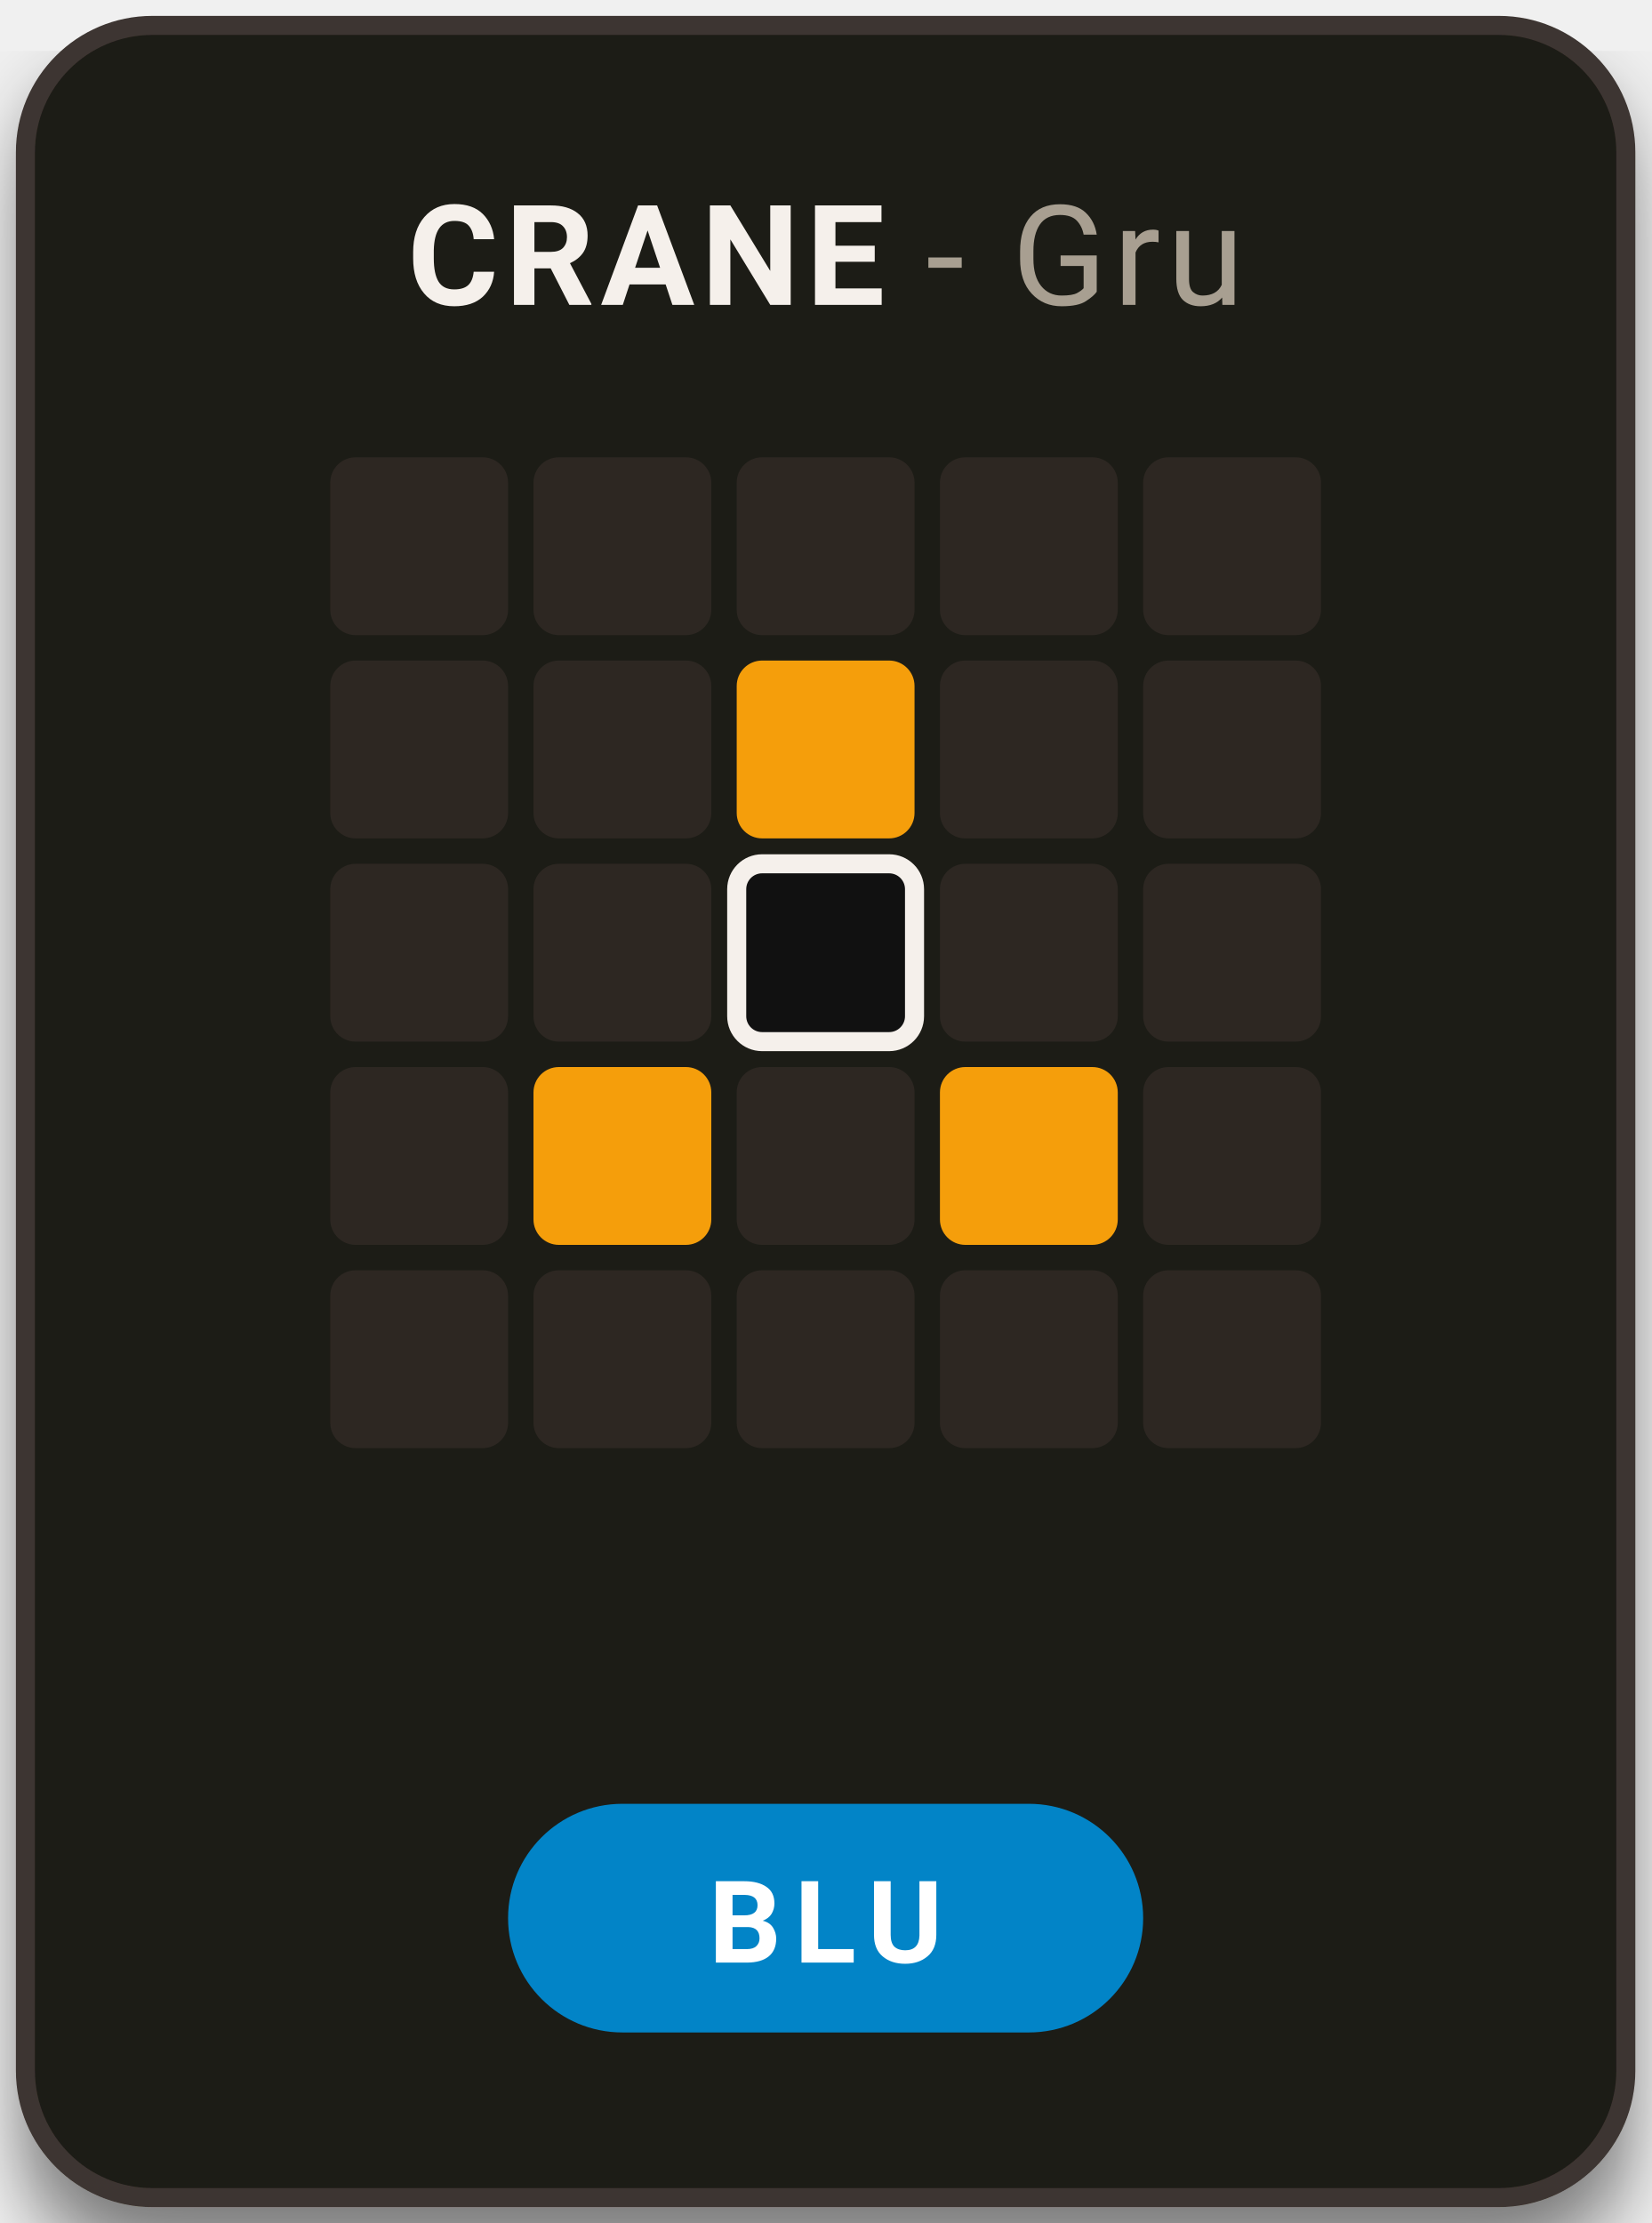
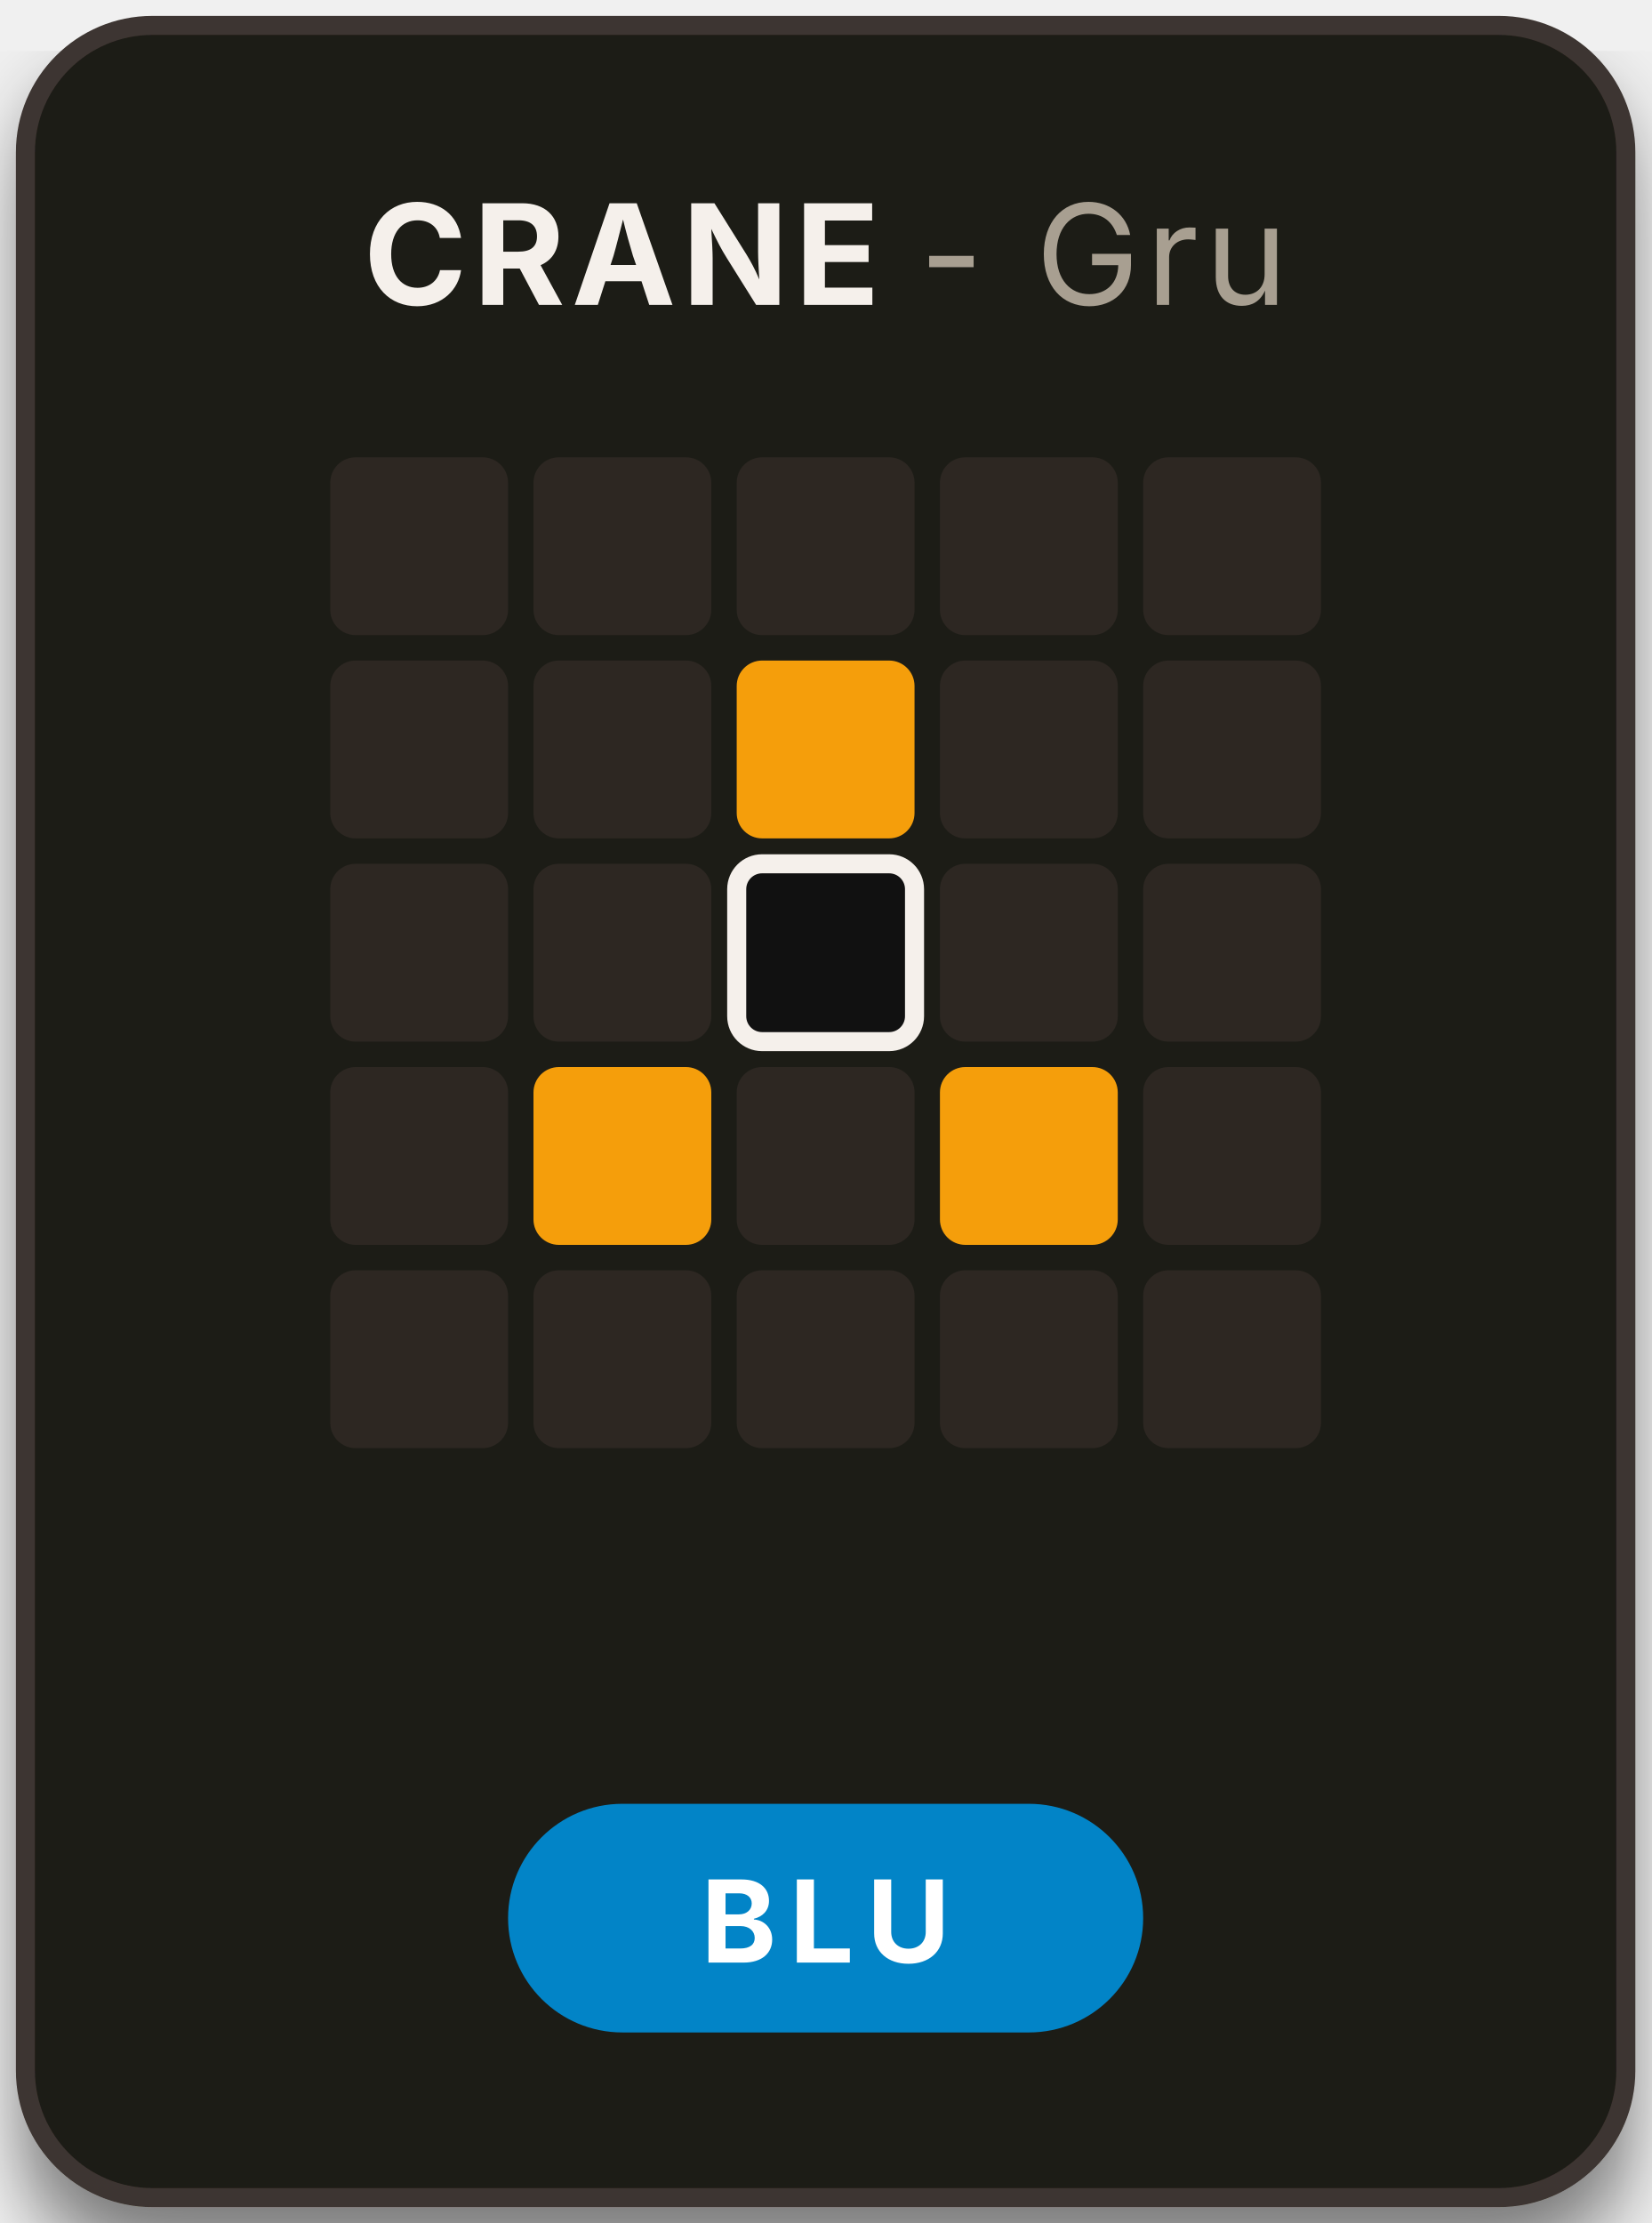
<svg xmlns="http://www.w3.org/2000/svg" viewBox="0 0 130 175" width="130" height="175">
  <defs>
    <filter id="shadow_crane" x="-10%" y="-10%" width="120%" height="120%">
      <feDropShadow dx="0" dy="4" stdDeviation="3" flood-color="#000" flood-opacity="0.5" />
    </filter>
  </defs>
  <rect x="2" y="2" width="126" height="171" rx="10" fill="#1e1b18" stroke="#3d3630" stroke-width="1.5" filter="url(#shadow_crane)" />
-   <text x="65" y="24" text-anchor="middle" font-family="-apple-system, BlinkMacSystemFont, 'Segoe UI', Roboto, sans-serif" font-size="11" font-weight="bold" fill="#f5f0eb" letter-spacing="0.5">
+   <text x="65" y="24" text-anchor="middle" font-family="-apple-system, BlinkMacSystemFont, sans-serif" font-size="11" font-weight="bold" fill="#f5f0eb" letter-spacing="0.5">
    CRANE <tspan font-weight="normal" fill="#a89f91">- Gru</tspan>
  </text>
  <g transform="translate(26, 36)">
    <rect x="0" y="0" width="14" height="14" rx="2" fill="#2d2722" />
    <rect x="16" y="0" width="14" height="14" rx="2" fill="#2d2722" />
    <rect x="32" y="0" width="14" height="14" rx="2" fill="#2d2722" />
    <rect x="48" y="0" width="14" height="14" rx="2" fill="#2d2722" />
    <rect x="64" y="0" width="14" height="14" rx="2" fill="#2d2722" />
    <rect x="0" y="16" width="14" height="14" rx="2" fill="#2d2722" />
    <rect x="16" y="16" width="14" height="14" rx="2" fill="#2d2722" />
    <rect x="32" y="16" width="14" height="14" rx="2" fill="#f59e0b" />
    <rect x="48" y="16" width="14" height="14" rx="2" fill="#2d2722" />
    <rect x="64" y="16" width="14" height="14" rx="2" fill="#2d2722" />
    <rect x="0" y="32" width="14" height="14" rx="2" fill="#2d2722" />
    <rect x="16" y="32" width="14" height="14" rx="2" fill="#2d2722" />
    <rect x="32" y="32" width="14" height="14" rx="2" fill="#111111" stroke="#f5f0eb" stroke-width="1.5" />
    <rect x="48" y="32" width="14" height="14" rx="2" fill="#2d2722" />
    <rect x="64" y="32" width="14" height="14" rx="2" fill="#2d2722" />
    <rect x="0" y="48" width="14" height="14" rx="2" fill="#2d2722" />
    <rect x="16" y="48" width="14" height="14" rx="2" fill="#f59e0b" />
    <rect x="32" y="48" width="14" height="14" rx="2" fill="#2d2722" />
    <rect x="48" y="48" width="14" height="14" rx="2" fill="#f59e0b" />
    <rect x="64" y="48" width="14" height="14" rx="2" fill="#2d2722" />
    <rect x="0" y="64" width="14" height="14" rx="2" fill="#2d2722" />
    <rect x="16" y="64" width="14" height="14" rx="2" fill="#2d2722" />
    <rect x="32" y="64" width="14" height="14" rx="2" fill="#2d2722" />
    <rect x="48" y="64" width="14" height="14" rx="2" fill="#2d2722" />
    <rect x="64" y="64" width="14" height="14" rx="2" fill="#2d2722" />
  </g>
  <g transform="translate(40, 142)">
    <rect width="50" height="18" rx="9" fill="#0284c7" />
-     <text x="25" y="12.5" text-anchor="middle" font-family="-apple-system, BlinkMacSystemFont, 'Segoe UI', Roboto, sans-serif" font-size="9" font-weight="bold" fill="#ffffff" letter-spacing="1">BLU</text>
+     <text x="25" y="12.5" text-anchor="middle" font-family="-apple-system, BlinkMacSystemFont, sans-serif" font-size="9" font-weight="bold" fill="#ffffff" letter-spacing="1">BLU</text>
  </g>
</svg>
